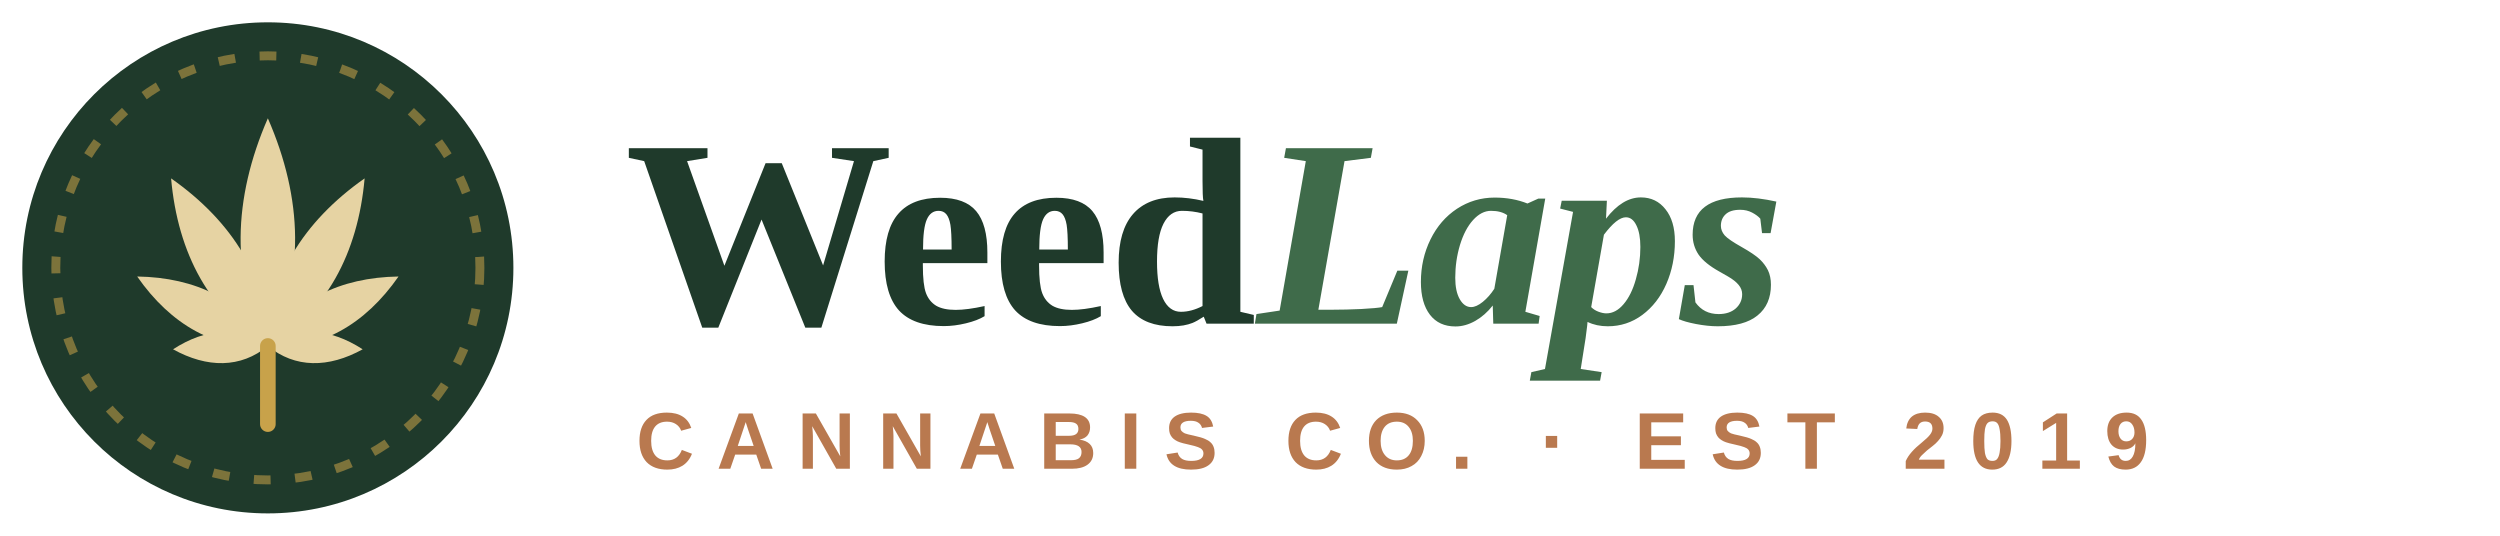
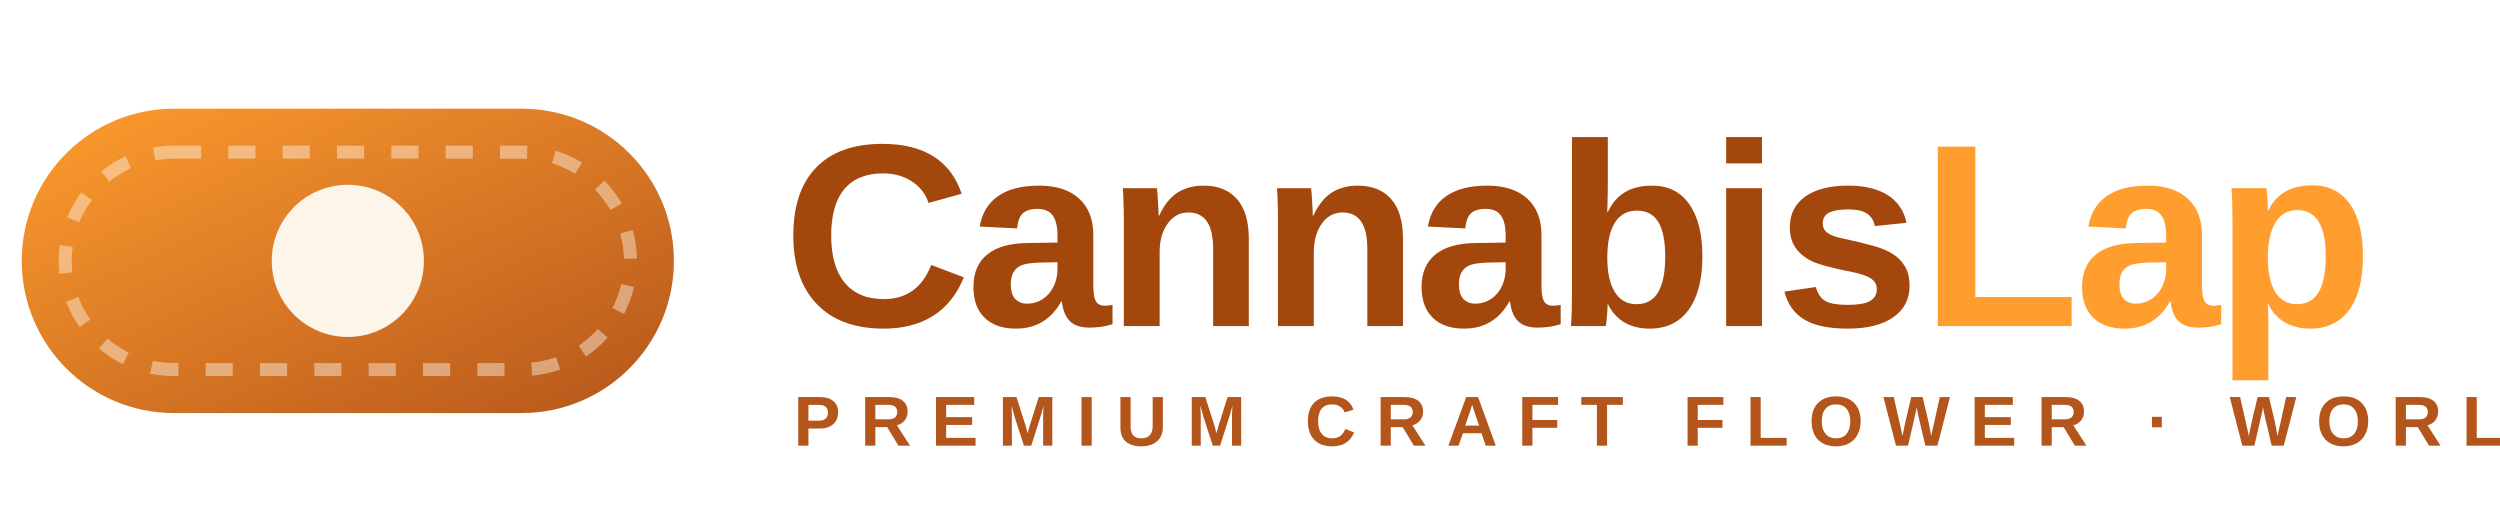
- <svg xmlns="http://www.w3.org/2000/svg" viewBox="0 0 224 48" fill="none">
+ <svg xmlns="http://www.w3.org/2000/svg" viewBox="0 0 230 48" fill="none">
  <defs>
-     <path id="leaflet" d="M0 0 C3.2 -5 3 -11 0 -17 C-3 -11 -3.2 -5 0 0 Z" />
+     <linearGradient id="pillGrad" x1="0" y1="0" x2="1" y2="1">
+       <stop offset="0" stop-color="#ff9d2e" />
+       <stop offset="1" stop-color="#b4551b" />
+     </linearGradient>
  </defs>
-   <circle cx="24" cy="24" r="22" fill="#1f3a2b" />
-   <circle cx="24" cy="24" r="19" stroke="#c8a24a" stroke-opacity="0.55" stroke-width="0.8" stroke-dasharray="1.5 2.2" />
-   <g transform="translate(24 31)" fill="#e6d3a3">
-     <use href="#leaflet" transform="scale(1.05 1.2)" />
-     <use href="#leaflet" transform="rotate(-30) scale(0.95 1.02)" />
-     <use href="#leaflet" transform="rotate(30) scale(0.95 1.02)" />
-     <use href="#leaflet" transform="rotate(-62) scale(0.8 0.78)" />
-     <use href="#leaflet" transform="rotate(62) scale(0.8 0.78)" />
-     <use href="#leaflet" transform="rotate(-92) scale(0.6 0.5)" />
-     <use href="#leaflet" transform="rotate(92) scale(0.6 0.5)" />
-   </g>
-   <path d="M24 31 L24 38" stroke="#c8a24a" stroke-width="1.4" stroke-linecap="round" />
-   <text x="56" y="29" font-family="Georgia, 'Times New Roman', serif" font-size="24" font-weight="600" fill="#1f3a2b" letter-spacing="-0.01em">Weed<tspan font-style="italic" fill="#3f6b4a">Laps</tspan>
+   <rect x="2" y="10" width="60" height="28" rx="14" fill="url(#pillGrad)" />
+   <rect x="6" y="14" width="52" height="20" rx="10" stroke="#fdf4ea" stroke-opacity="0.45" stroke-width="1.2" stroke-dasharray="2.5 2.5" />
+   <circle cx="32" cy="24" r="7" fill="#fdf4ea" />
+   <text x="72" y="30" font-family="Arial, Helvetica, sans-serif" font-size="24" font-weight="800" fill="#a3470d" letter-spacing="-0.02em">Cannabis<tspan fill="#ff9d2e">Lap</tspan>
  </text>
-   <text x="57" y="42" font-family="Arial, Helvetica, sans-serif" font-size="7.2" font-weight="700" fill="#b9794f" letter-spacing="0.28em">CANNABIS CO. · EST 2019</text>
+   <text x="73" y="41" font-family="Arial, Helvetica, sans-serif" font-size="6.5" font-weight="700" fill="#b4551b" letter-spacing="0.28em">PREMIUM CRAFT FLOWER · WORLDWIDE</text>
</svg>
